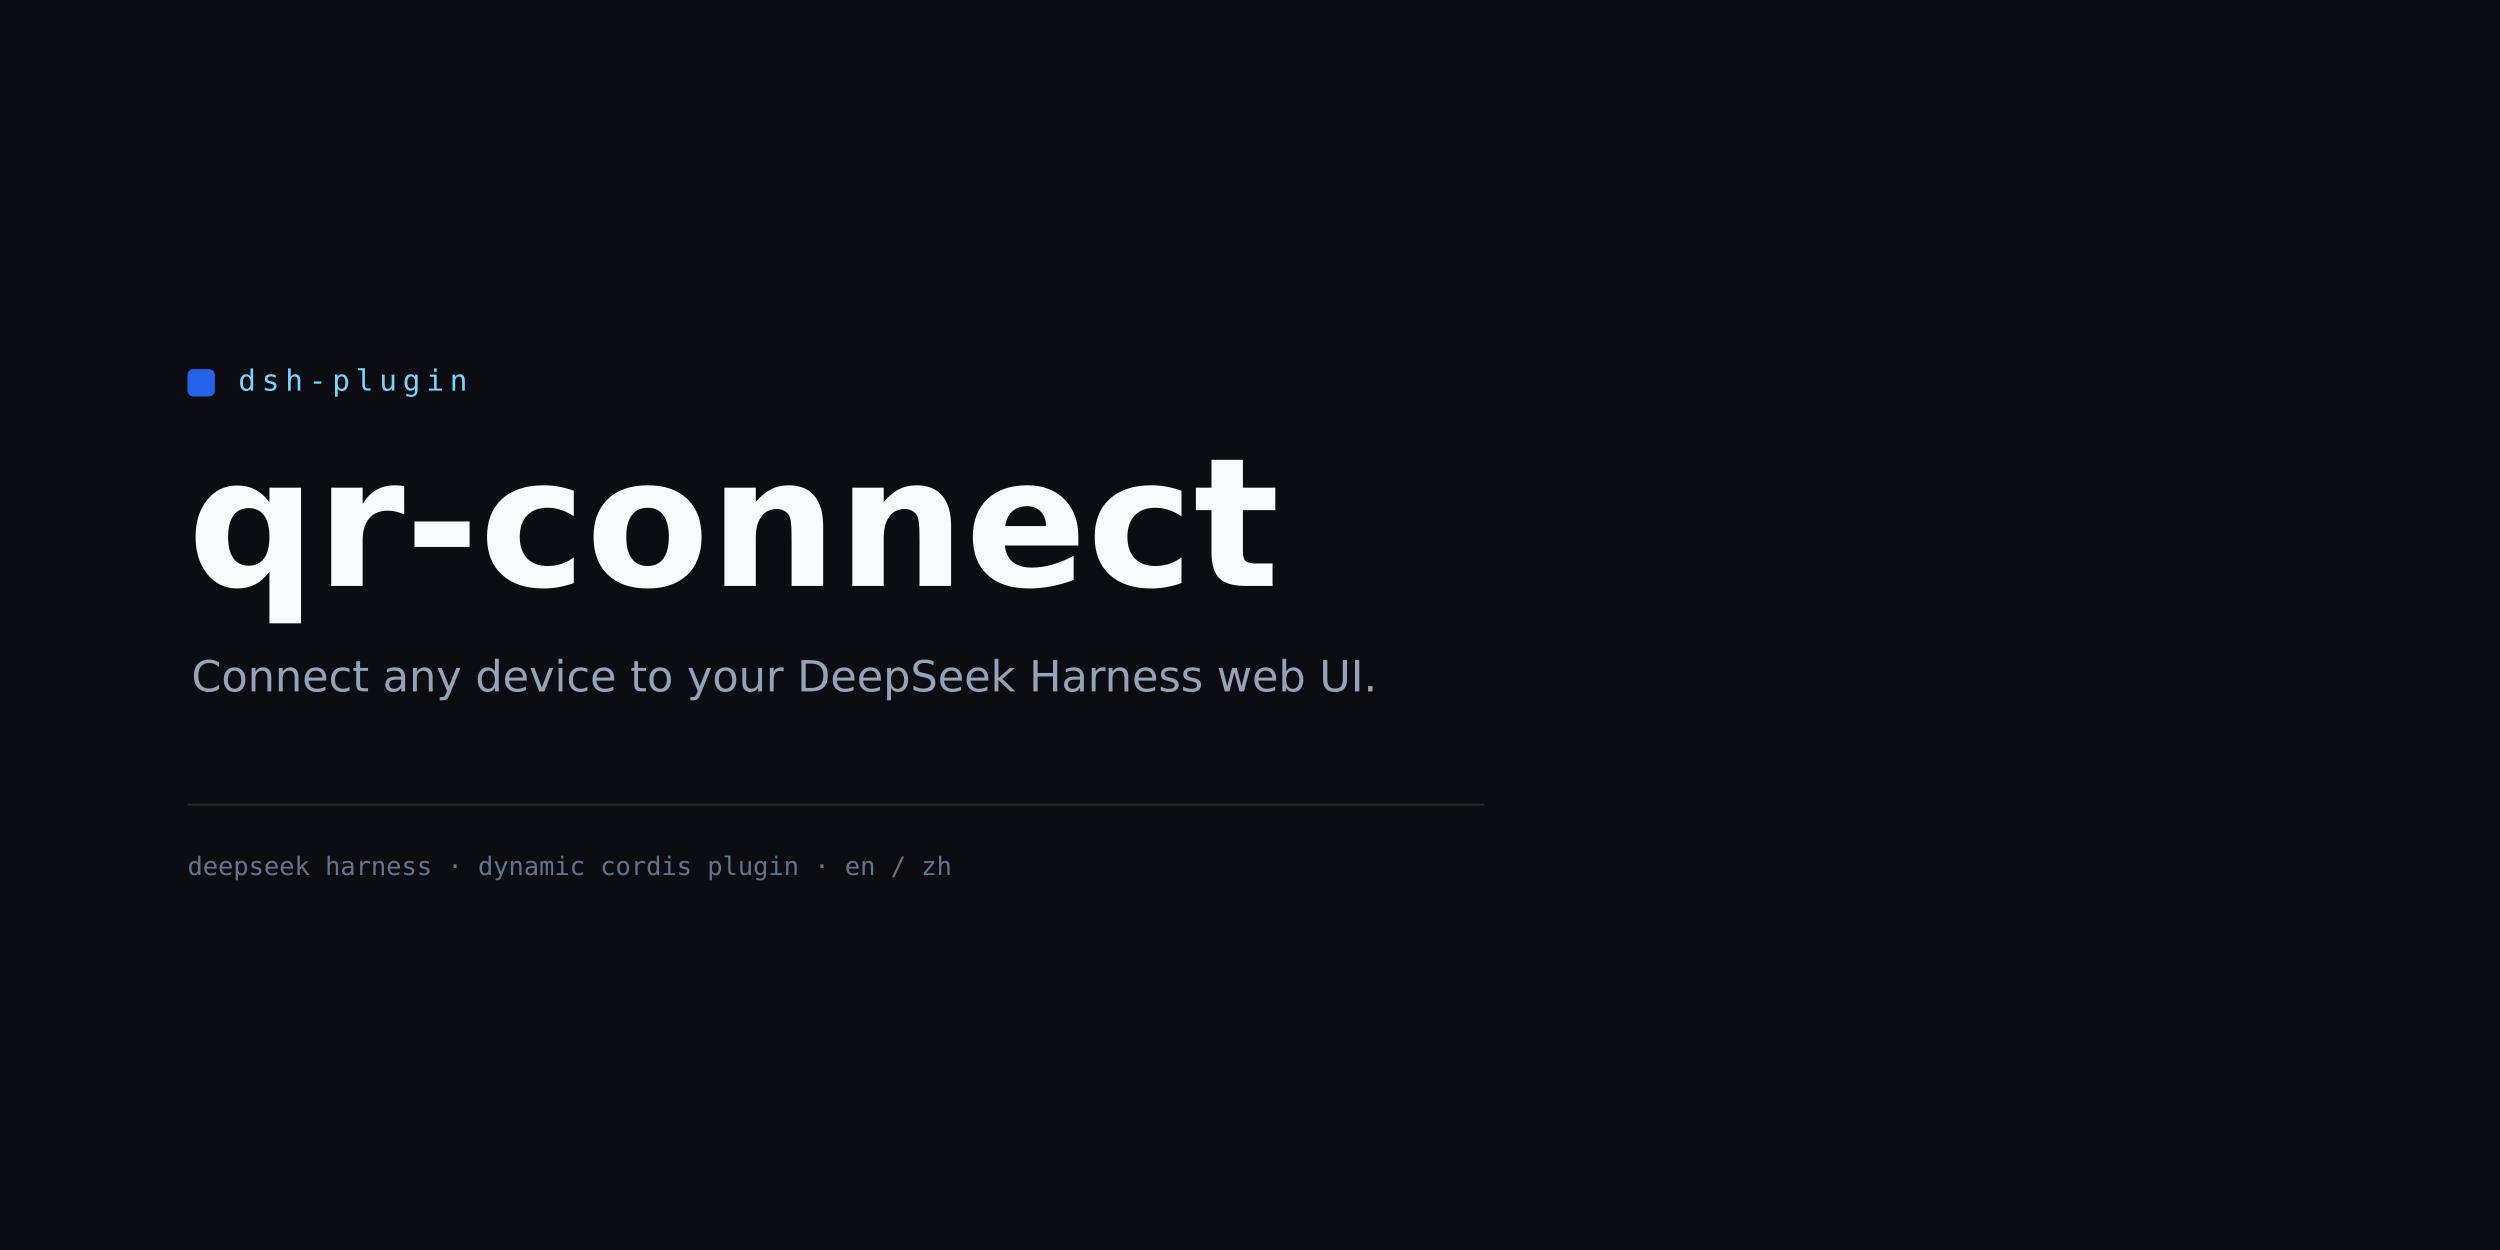
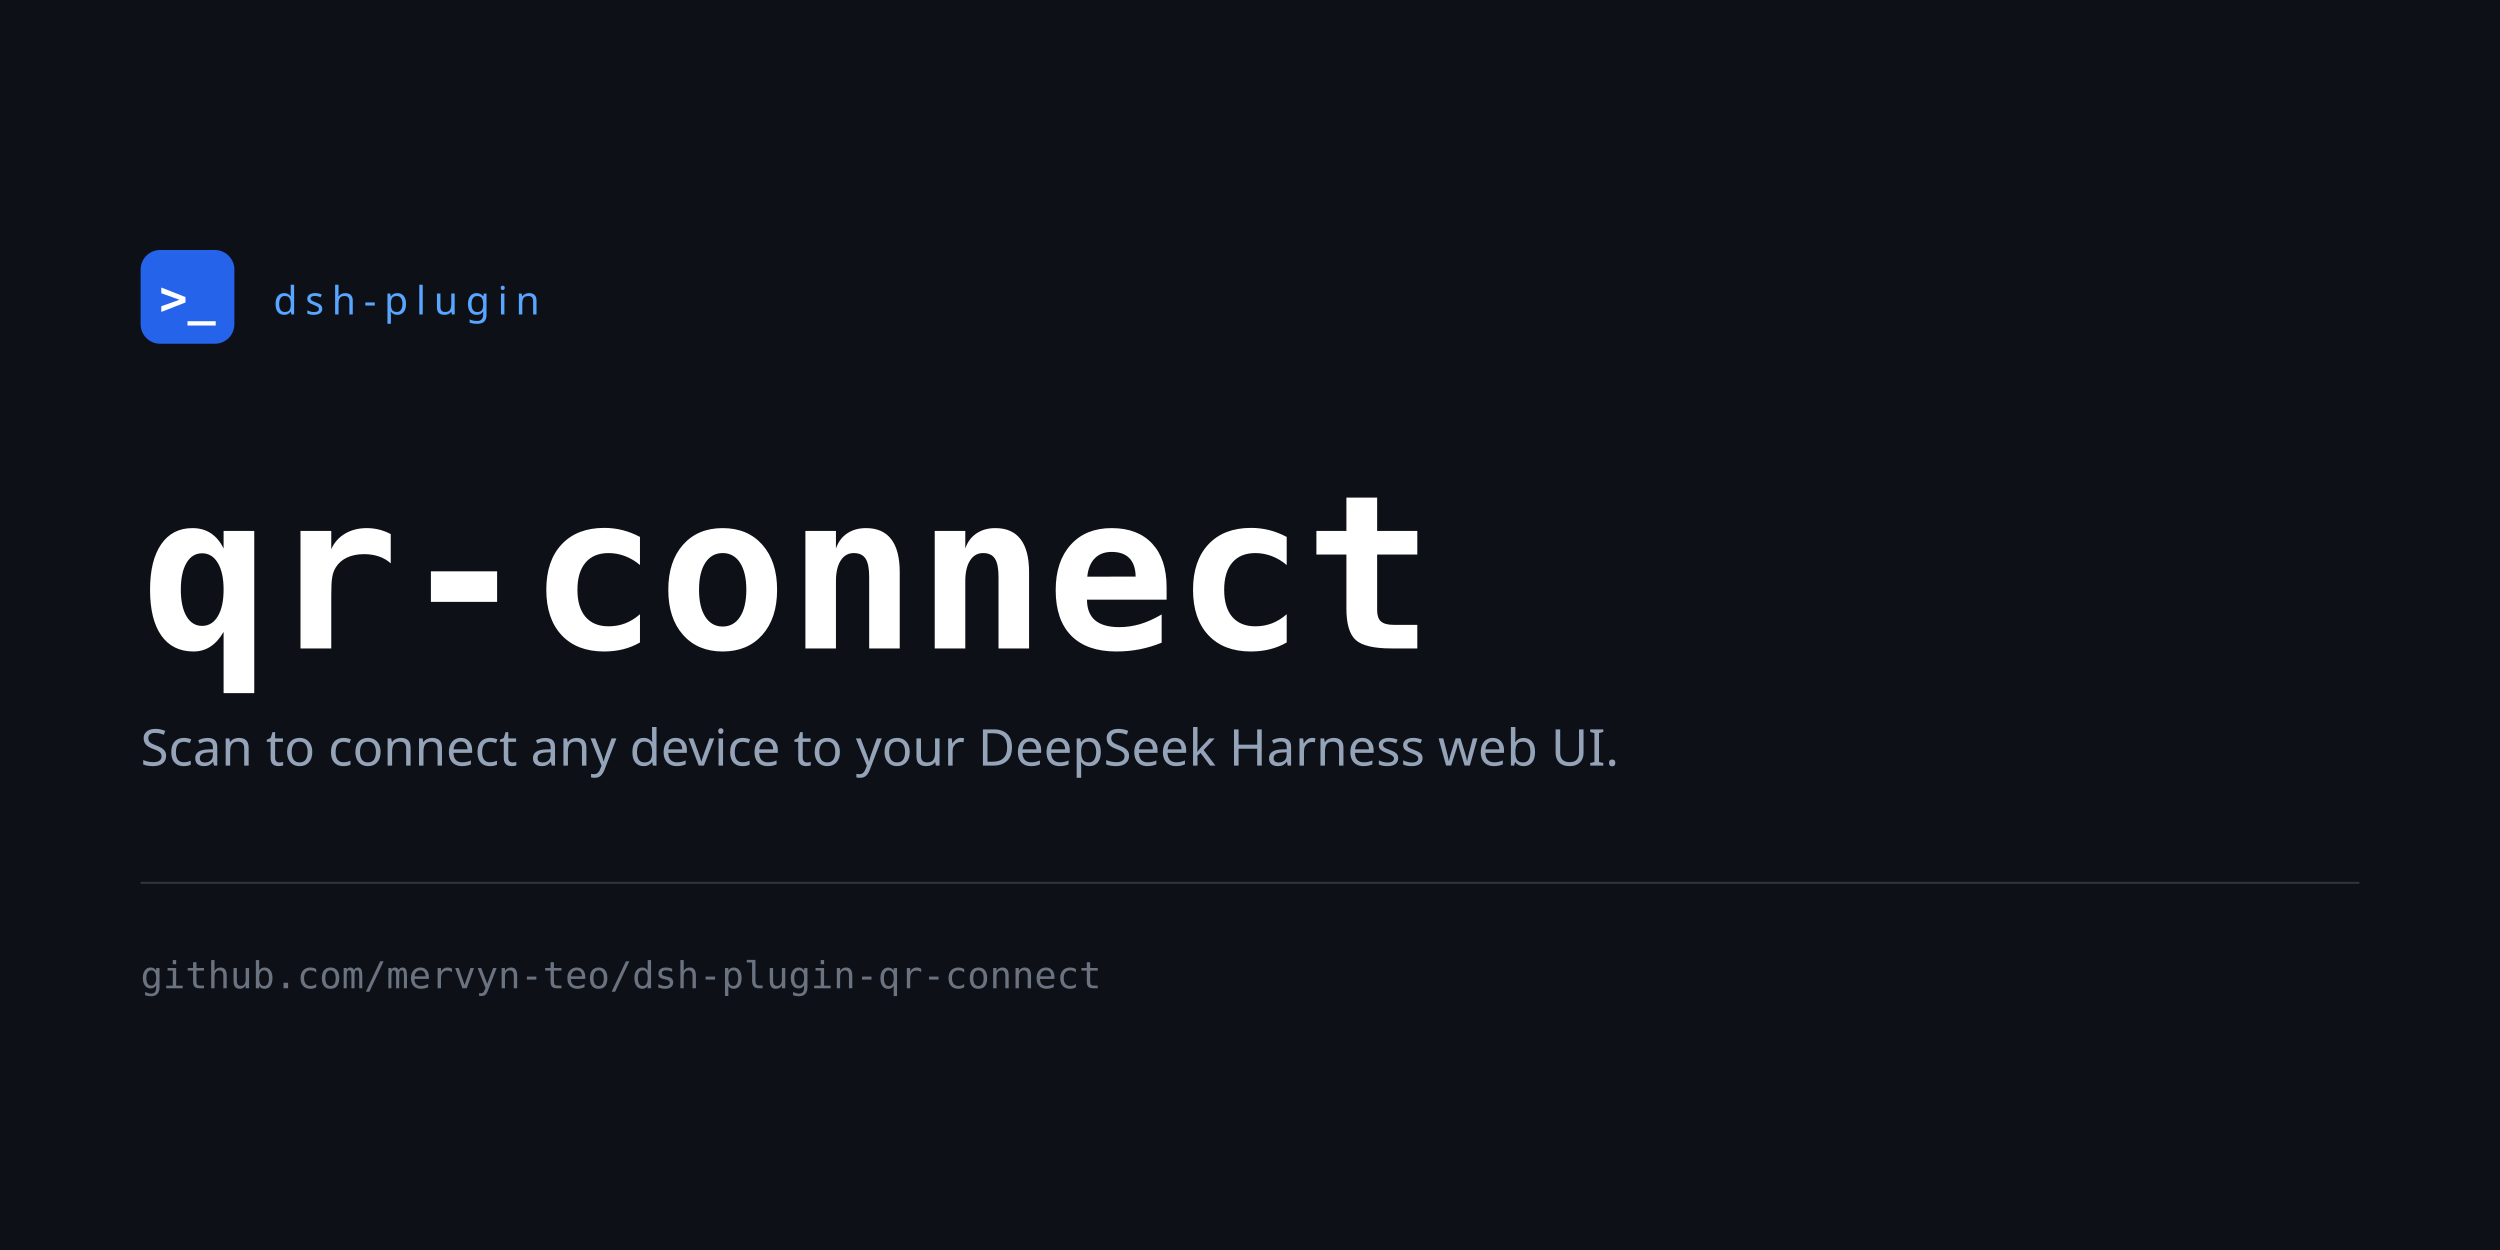
<svg xmlns="http://www.w3.org/2000/svg" width="1280" height="640" viewBox="0 0 1280 640">
-   <rect width="1280" height="640" fill="#0b0d12" />
-   <rect x="96" y="189" width="14" height="14" rx="3" fill="#2563eb" />
-   <text x="122" y="200" font-family="DejaVu Sans Mono, monospace" font-size="15" letter-spacing="3" fill="#7dd3fc">dsh-plugin</text>
-   <text x="96" y="300" font-family="DejaVu Sans, sans-serif" font-size="92" font-weight="bold" fill="#f8fafc">qr-connect</text>
-   <text x="98" y="354" font-family="DejaVu Sans, sans-serif" font-size="22" fill="#94a3b8">Connect any device to your DeepSeek Harness web UI.</text>
-   <line x1="96" y1="412" x2="760" y2="412" stroke="#1f2937" stroke-width="1" />
-   <text x="96" y="448" font-family="DejaVu Sans Mono, monospace" font-size="13" fill="#64748b">deepseek harness · dynamic cordis plugin · en / zh</text>
+   <rect width="1280" height="640" fill="#0d1117" />
+   <rect x="72" y="128" width="48" height="48" rx="10" fill="#2563eb" />
+   <text x="96" y="161" text-anchor="middle" font-family="monospace" font-size="24" font-weight="700" fill="#ffffff">&gt;_</text>
+   <text x="140" y="161" font-family="sans-serif" font-size="20" font-weight="500" letter-spacing="4" fill="#58a6ff">dsh-plugin</text>
+   <text x="72" y="332" font-family="monospace" font-size="110" font-weight="700" fill="#ffffff">qr-connect</text>
+   <text x="72" y="392" font-family="sans-serif" font-size="26" fill="#94a3b8">Scan to connect any device to your DeepSeek Harness web UI.</text>
+   <line x1="72" y1="452" x2="1208" y2="452" stroke="#30363d" stroke-width="1" />
+   <text x="72" y="506" font-family="monospace" font-size="19" fill="#6b7280">github.com/mervyn-teo/dsh-plugin-qr-connect</text>
</svg>
